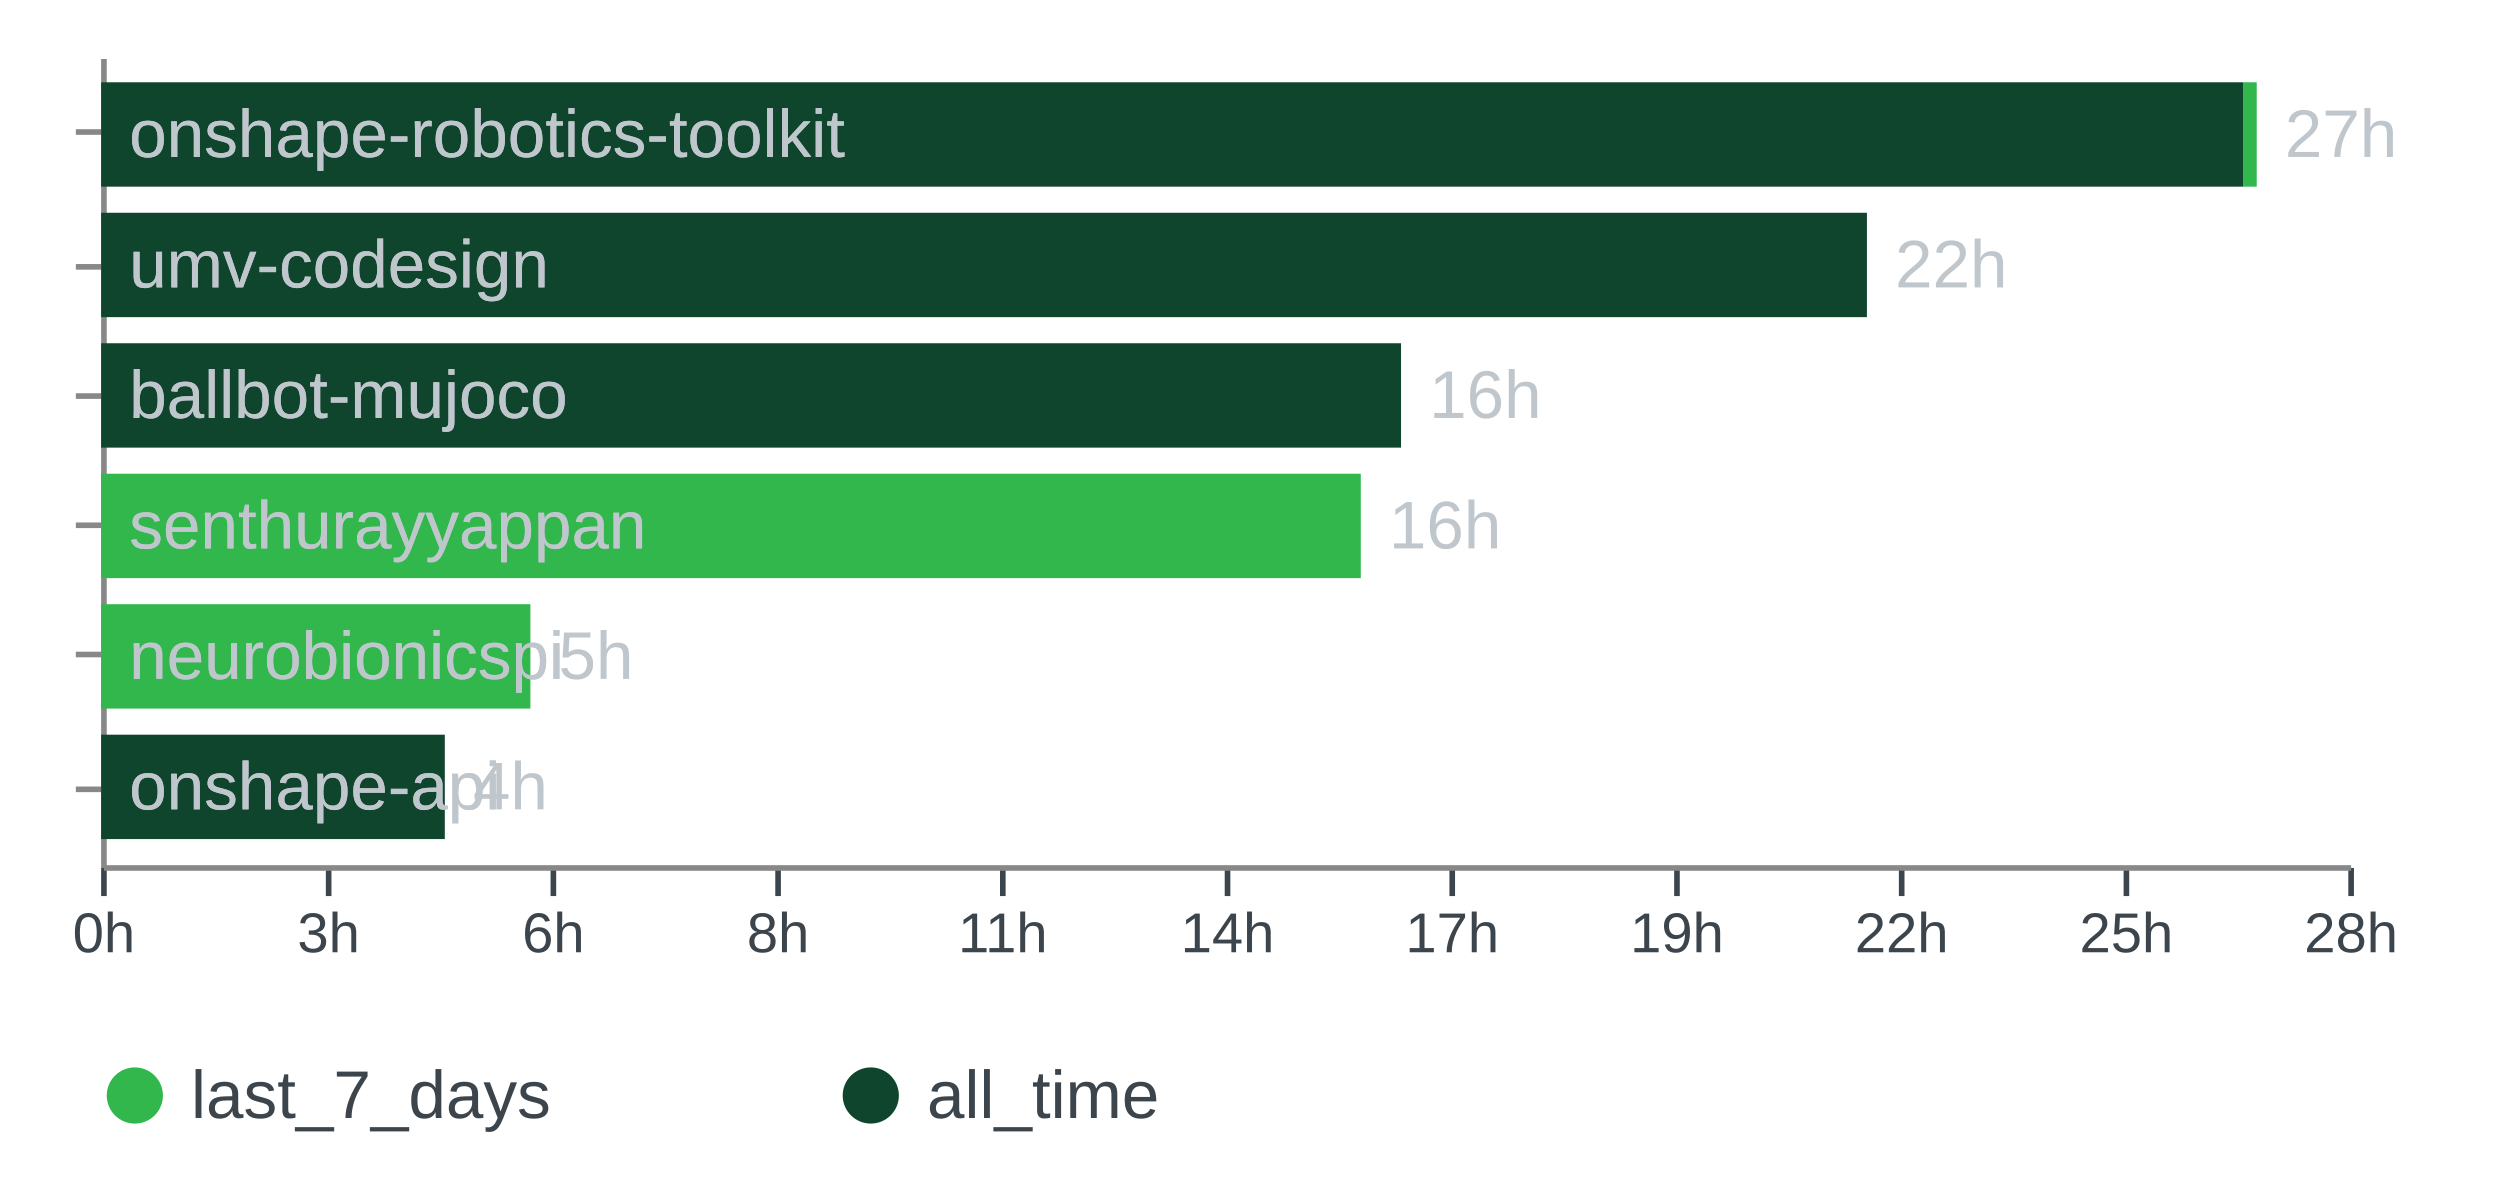
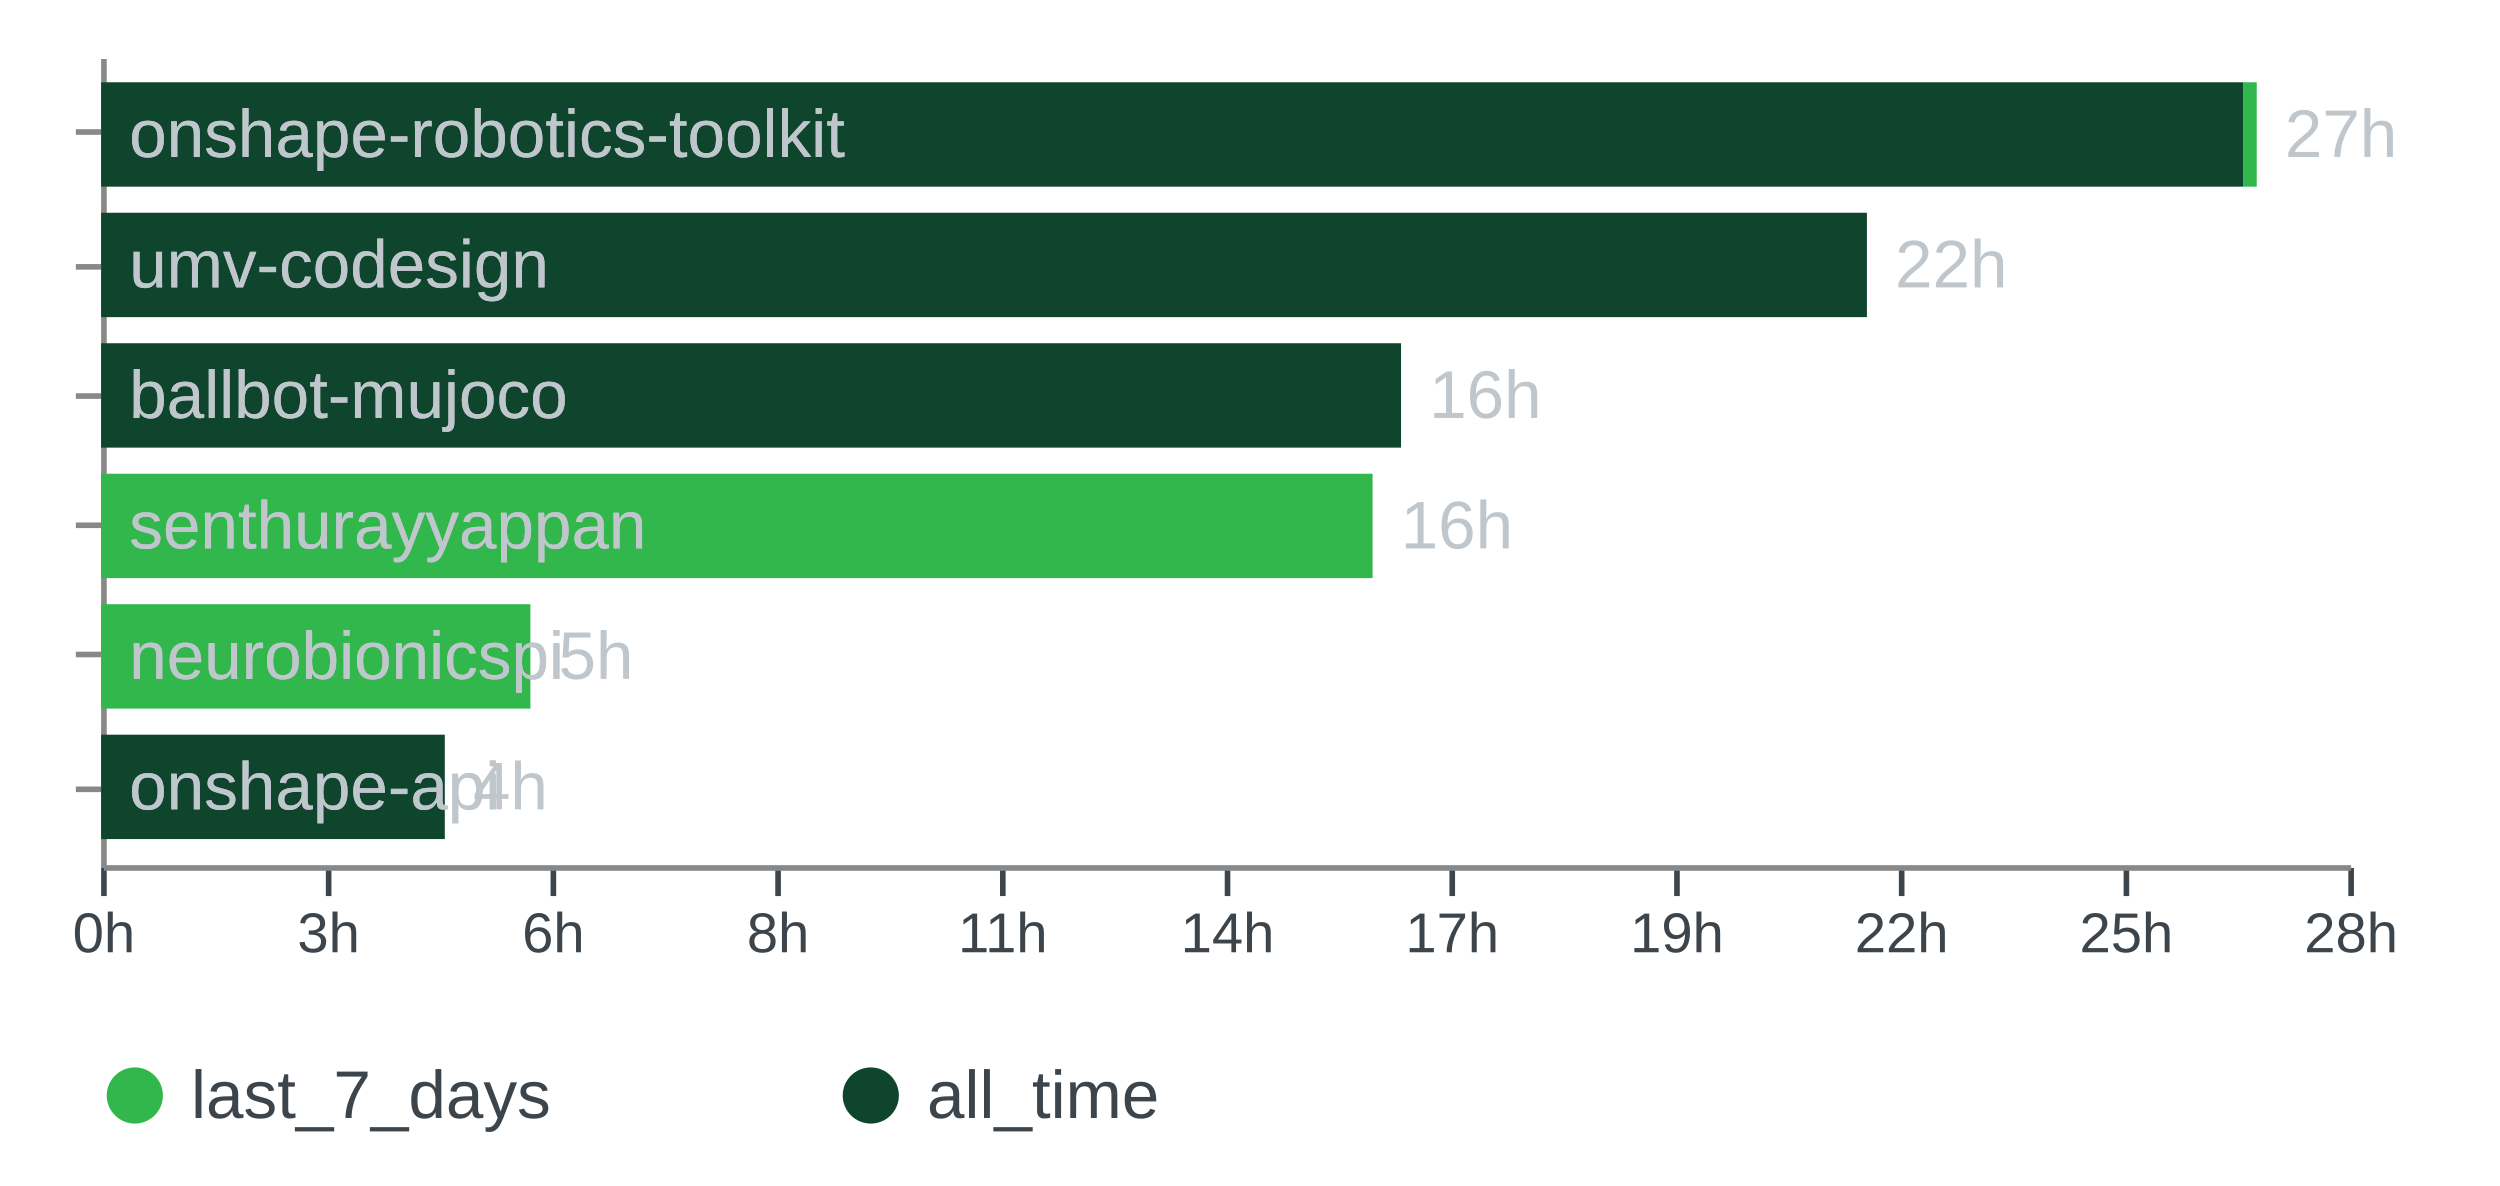
<svg xmlns="http://www.w3.org/2000/svg" version="1.1" class="marks" width="445" height="211" viewBox="0 0 445 211">
  <g fill="none" stroke-miterlimit="10" transform="translate(18,10)">
    <g class="mark-group role-frame root" role="graphics-object" aria-roledescription="group mark container">
      <g transform="translate(0,0)">
        <path class="background" aria-hidden="true" d="M0,0h400v144h-400Z" />
        <g>
          <g class="mark-group role-axis" role="graphics-symbol" aria-roledescription="axis" aria-label="Y-axis for a discrete scale with 6 values: onshape-robotics-toolkit, umv-codesign, ballbot-mujoco, senthurayyappan, neurobionicspi, onshape-api">
            <g transform="translate(0.5,0.5)">
              <path class="background" aria-hidden="true" d="M0,0h0v0h0Z" pointer-events="none" />
              <g>
                <g class="mark-rule role-axis-tick" pointer-events="none">
                  <line transform="translate(0,13)" x2="-5" y2="0" stroke="#888" stroke-width="1" opacity="1" />
                  <line transform="translate(0,37)" x2="-5" y2="0" stroke="#888" stroke-width="1" opacity="1" />
                  <line transform="translate(0,60)" x2="-5" y2="0" stroke="#888" stroke-width="1" opacity="1" />
                  <line transform="translate(0,83)" x2="-5" y2="0" stroke="#888" stroke-width="1" opacity="1" />
                  <line transform="translate(0,106)" x2="-5" y2="0" stroke="#888" stroke-width="1" opacity="1" />
                  <line transform="translate(0,130)" x2="-5" y2="0" stroke="#888" stroke-width="1" opacity="1" />
                </g>
                <g class="mark-rule role-axis-domain" pointer-events="none">
                  <line transform="translate(0,0)" x2="0" y2="144" stroke="#888" stroke-width="1" opacity="1" />
                </g>
              </g>
              <path class="foreground" aria-hidden="true" d="" pointer-events="none" display="none" />
            </g>
          </g>
          <g class="mark-rect role-mark" role="graphics-symbol" aria-roledescription="rect mark container">
            <path d="M381.296,4.645h2.4v18.581h-2.4Z" fill="#31b74c" />
            <path d="M0,4.645h381.296v18.581h-381.296Z" fill="#0f452d" />
            <path d="M314.312,27.871h0v18.581h0Z" fill="#31b74c" />
            <path d="M0,27.871h314.312v18.581h-314.312Z" fill="#0f452d" />
            <path d="M231.384,51.097h0v18.581h0Z" fill="#31b74c" />
            <path d="M0,51.097h231.384v18.581h-231.384Z" fill="#0f452d" />
-             <path d="M0,74.323h224.22v18.581h-224.22Z" fill="#31b74c" />
+             <path d="M0,74.323h226.32v18.581h-226.32Z" fill="#31b74c" />
            <path d="M0,74.323h0v18.581h0Z" fill="#0f452d" />
            <path d="M0,97.548h76.412v18.581h-76.412Z" fill="#31b74c" />
            <path d="M0,97.548h0v18.581h0Z" fill="#0f452d" />
            <path d="M61.176,120.774h0v18.581h0Z" fill="#31b74c" />
            <path d="M0,120.774h61.176v18.581h-61.176Z" fill="#0f452d" />
          </g>
          <g class="mark-text role-mark" role="graphics-object" aria-roledescription="text mark container">
            <text text-anchor="start" transform="translate(5,17.93548)" font-family="Arial, sans-serif" font-size="12px" fill="#bfc6cc">onshape-robotics-toolkit</text>
            <text text-anchor="start" transform="translate(5,17.93548)" font-family="Arial, sans-serif" font-size="12px" fill="#bfc6cc">onshape-robotics-toolkit</text>
            <text text-anchor="start" transform="translate(5,41.16129)" font-family="Arial, sans-serif" font-size="12px" fill="#bfc6cc">umv-codesign</text>
            <text text-anchor="start" transform="translate(5,41.16129)" font-family="Arial, sans-serif" font-size="12px" fill="#bfc6cc">umv-codesign</text>
            <text text-anchor="start" transform="translate(5,64.3871)" font-family="Arial, sans-serif" font-size="12px" fill="#bfc6cc">ballbot-mujoco</text>
            <text text-anchor="start" transform="translate(5,64.3871)" font-family="Arial, sans-serif" font-size="12px" fill="#bfc6cc">ballbot-mujoco</text>
            <text text-anchor="start" transform="translate(5,87.6129)" font-family="Arial, sans-serif" font-size="12px" fill="#bfc6cc">senthurayyappan</text>
            <text text-anchor="start" transform="translate(5,87.6129)" font-family="Arial, sans-serif" font-size="12px" fill="#bfc6cc">senthurayyappan</text>
            <text text-anchor="start" transform="translate(5,110.8387)" font-family="Arial, sans-serif" font-size="12px" fill="#bfc6cc">neurobionicspi</text>
            <text text-anchor="start" transform="translate(5,110.8387)" font-family="Arial, sans-serif" font-size="12px" fill="#bfc6cc">neurobionicspi</text>
            <text text-anchor="start" transform="translate(5,134.0645)" font-family="Arial, sans-serif" font-size="12px" fill="#bfc6cc">onshape-api</text>
            <text text-anchor="start" transform="translate(5,134.0645)" font-family="Arial, sans-serif" font-size="12px" fill="#bfc6cc">onshape-api</text>
          </g>
          <g class="mark-text role-mark" role="graphics-object" aria-roledescription="text mark container">
            <text text-anchor="start" transform="translate(388.696,17.93548)" font-family="Arial, sans-serif" font-size="12px" fill="#bfc6cc">27h</text>
            <text text-anchor="start" transform="translate(319.312,41.16129)" font-family="Arial, sans-serif" font-size="12px" fill="#bfc6cc">22h</text>
            <text text-anchor="start" transform="translate(236.384,64.3871)" font-family="Arial, sans-serif" font-size="12px" fill="#bfc6cc">16h</text>
-             <text text-anchor="start" transform="translate(229.22,87.6129)" font-family="Arial, sans-serif" font-size="12px" fill="#bfc6cc">16h</text>
+             <text text-anchor="start" transform="translate(231.32,87.6129)" font-family="Arial, sans-serif" font-size="12px" fill="#bfc6cc">16h</text>
            <text text-anchor="start" transform="translate(81.412,110.8387)" font-family="Arial, sans-serif" font-size="12px" fill="#bfc6cc">5h</text>
            <text text-anchor="start" transform="translate(66.176,134.0645)" font-family="Arial, sans-serif" font-size="12px" fill="#bfc6cc">4h</text>
          </g>
          <g class="mark-group role-legend" role="graphics-symbol" aria-roledescription="legend" aria-label="Symbol legend for fill color with 2 values: last_7_days, all_time">
            <g transform="translate(0,179)">
              <path class="background" aria-hidden="true" d="M0,0h223v12h-223Z" pointer-events="none" />
              <g>
                <g class="mark-group role-legend-entry">
                  <g transform="translate(0,0)">
                    <path class="background" aria-hidden="true" d="M0,0h0v0h0Z" pointer-events="none" />
                    <g>
                      <g class="mark-group role-scope" role="graphics-object" aria-roledescription="group mark container">
                        <g transform="translate(0,0)">
                          <path class="background" aria-hidden="true" d="M0,0h121v12h-121Z" pointer-events="none" opacity="1" />
                          <g>
                            <g class="mark-symbol role-legend-symbol" pointer-events="none">
                              <path transform="translate(6,6)" d="M5,0A5,5,0,1,1,-5,0A5,5,0,1,1,5,0" fill="#31b74c" stroke-width="1.5" opacity="1" />
                            </g>
                            <g class="mark-text role-legend-label" pointer-events="none">
                              <text text-anchor="start" transform="translate(16,10)" font-family="Arial, sans-serif" font-size="12px" fill="#3c444c" opacity="1">last_7_days</text>
                            </g>
                          </g>
                          <path class="foreground" aria-hidden="true" d="" pointer-events="none" display="none" />
                        </g>
                        <g transform="translate(131,0)">
                          <path class="background" aria-hidden="true" d="M0,0h92v12h-92Z" pointer-events="none" opacity="1" />
                          <g>
                            <g class="mark-symbol role-legend-symbol" pointer-events="none">
                              <path transform="translate(6,6)" d="M5,0A5,5,0,1,1,-5,0A5,5,0,1,1,5,0" fill="#0f452d" stroke-width="1.5" opacity="1" />
                            </g>
                            <g class="mark-text role-legend-label" pointer-events="none">
                              <text text-anchor="start" transform="translate(16,10)" font-family="Arial, sans-serif" font-size="12px" fill="#3c444c" opacity="1">all_time</text>
                            </g>
                          </g>
                          <path class="foreground" aria-hidden="true" d="" pointer-events="none" display="none" />
                        </g>
                      </g>
                    </g>
                    <path class="foreground" aria-hidden="true" d="" pointer-events="none" display="none" />
                  </g>
                </g>
              </g>
              <path class="foreground" aria-hidden="true" d="" pointer-events="none" display="none" />
            </g>
          </g>
          <g class="mark-group role-axis" role="graphics-symbol" aria-roledescription="axis" aria-label="X-axis for a linear scale with values from 0k to 100k">
            <g transform="translate(0.5,144.5)">
              <path class="background" aria-hidden="true" d="M0,0h0v0h0Z" pointer-events="none" />
              <g>
                <g class="mark-rule role-axis-tick" pointer-events="none">
                  <line transform="translate(0,0)" x2="0" y2="5" stroke="#3c444c" stroke-width="1" opacity="1" />
                  <line transform="translate(40,0)" x2="0" y2="5" stroke="#3c444c" stroke-width="1" opacity="1" />
                  <line transform="translate(80,0)" x2="0" y2="5" stroke="#3c444c" stroke-width="1" opacity="1" />
                  <line transform="translate(120,0)" x2="0" y2="5" stroke="#3c444c" stroke-width="1" opacity="1" />
                  <line transform="translate(160,0)" x2="0" y2="5" stroke="#3c444c" stroke-width="1" opacity="1" />
                  <line transform="translate(200,0)" x2="0" y2="5" stroke="#3c444c" stroke-width="1" opacity="1" />
                  <line transform="translate(240,0)" x2="0" y2="5" stroke="#3c444c" stroke-width="1" opacity="1" />
                  <line transform="translate(280,0)" x2="0" y2="5" stroke="#3c444c" stroke-width="1" opacity="1" />
                  <line transform="translate(320,0)" x2="0" y2="5" stroke="#3c444c" stroke-width="1" opacity="1" />
                  <line transform="translate(360,0)" x2="0" y2="5" stroke="#3c444c" stroke-width="1" opacity="1" />
                  <line transform="translate(400,0)" x2="0" y2="5" stroke="#3c444c" stroke-width="1" opacity="1" />
                </g>
                <g class="mark-text role-axis-label" pointer-events="none">
                  <text text-anchor="middle" transform="translate(0,15)" font-family="Arial, sans-serif" font-size="10px" fill="#3c444c" opacity="1">0h</text>
                  <text text-anchor="middle" transform="translate(40,15)" font-family="Arial, sans-serif" font-size="10px" fill="#3c444c" opacity="1">3h</text>
                  <text text-anchor="middle" transform="translate(80,15)" font-family="Arial, sans-serif" font-size="10px" fill="#3c444c" opacity="1">6h</text>
                  <text text-anchor="middle" transform="translate(120,15)" font-family="Arial, sans-serif" font-size="10px" fill="#3c444c" opacity="1">8h</text>
                  <text text-anchor="middle" transform="translate(160,15)" font-family="Arial, sans-serif" font-size="10px" fill="#3c444c" opacity="1">11h</text>
                  <text text-anchor="middle" transform="translate(200,15)" font-family="Arial, sans-serif" font-size="10px" fill="#3c444c" opacity="1">14h</text>
                  <text text-anchor="middle" transform="translate(240,15)" font-family="Arial, sans-serif" font-size="10px" fill="#3c444c" opacity="1">17h</text>
                  <text text-anchor="middle" transform="translate(280,15)" font-family="Arial, sans-serif" font-size="10px" fill="#3c444c" opacity="1">19h</text>
                  <text text-anchor="middle" transform="translate(320,15)" font-family="Arial, sans-serif" font-size="10px" fill="#3c444c" opacity="1">22h</text>
                  <text text-anchor="middle" transform="translate(360,15)" font-family="Arial, sans-serif" font-size="10px" fill="#3c444c" opacity="1">25h</text>
                  <text text-anchor="middle" transform="translate(400,15)" font-family="Arial, sans-serif" font-size="10px" fill="#3c444c" opacity="1">28h</text>
                </g>
                <g class="mark-rule role-axis-domain" pointer-events="none">
                  <line transform="translate(0,0)" x2="400" y2="0" stroke="#888" stroke-width="1" opacity="1" />
                </g>
              </g>
              <path class="foreground" aria-hidden="true" d="" pointer-events="none" display="none" />
            </g>
          </g>
        </g>
        <path class="foreground" aria-hidden="true" d="" display="none" />
      </g>
    </g>
  </g>
</svg>
